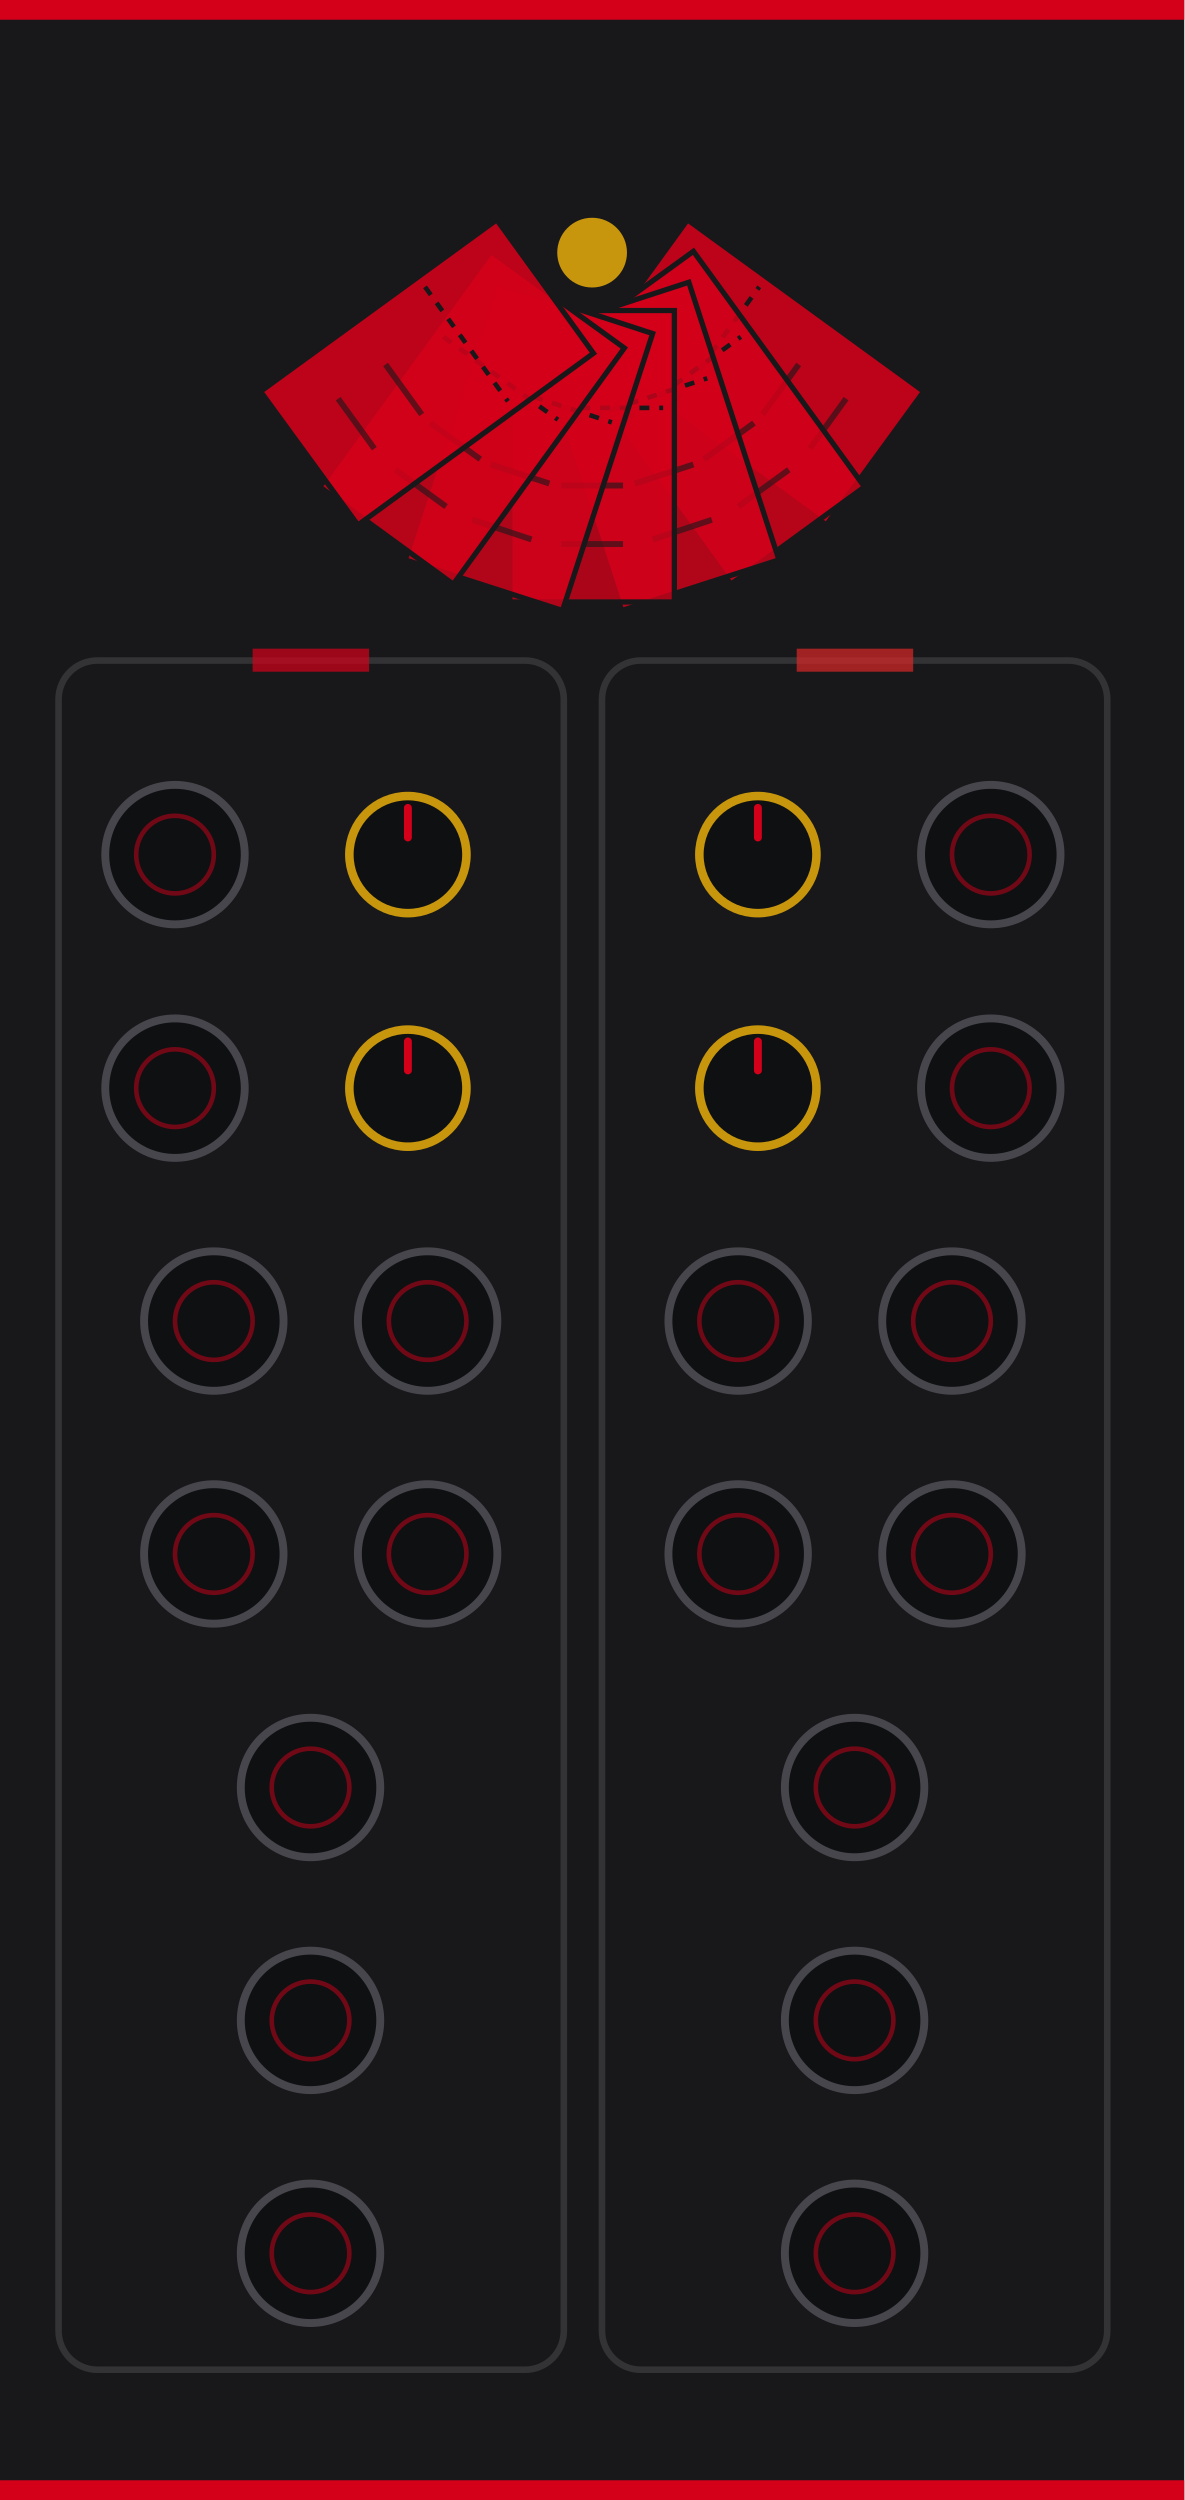
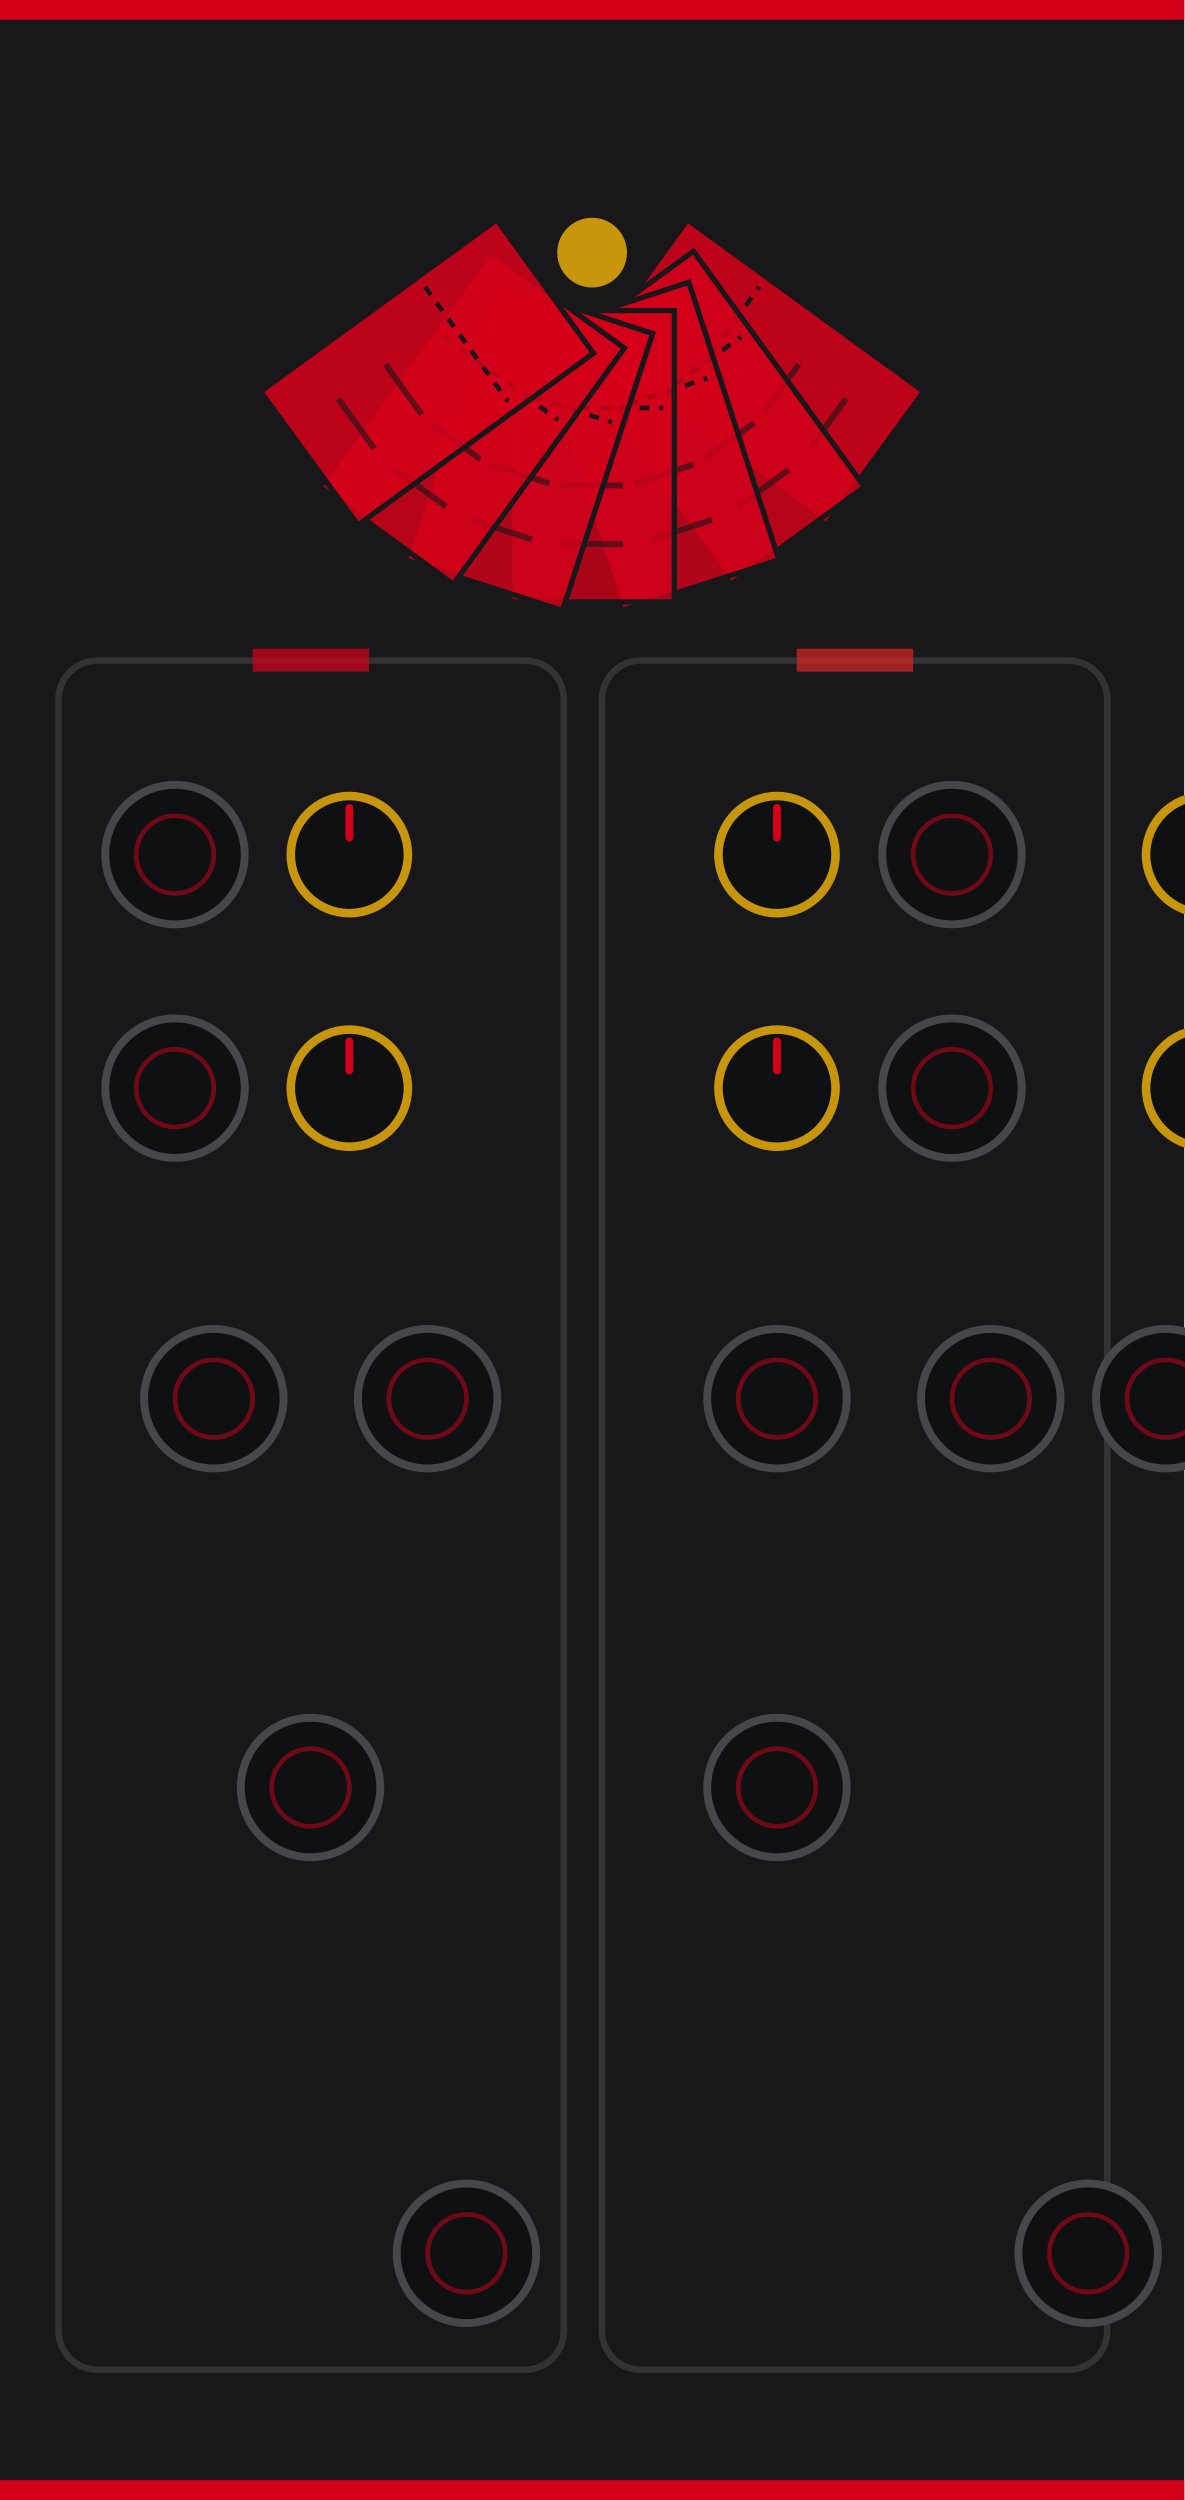
<svg xmlns="http://www.w3.org/2000/svg" width="180" height="380" viewBox="0 0 180 380">
  <rect width="180" height="380" fill="#18181a" />
  <rect x="0" y="0" width="180" height="3" fill="#d4001a" />
  <rect x="0" y="377" width="180" height="3" fill="#d4001a" />
  <rect x="8.9" y="100.4" width="76.8" height="259.8" rx="5.9" fill="none" stroke="#3a3a3e" stroke-width="1.0" stroke-opacity="0.8" />
  <rect x="91.5" y="100.4" width="76.8" height="259.8" rx="5.9" fill="none" stroke="#3a3a3e" stroke-width="1.0" stroke-opacity="0.8" />
  <rect x="38.4" y="98.6" width="17.7" height="3.5" fill="#d4001a" opacity="0.7" />
  <rect x="121.1" y="98.6" width="17.7" height="3.5" fill="#dc2626" opacity="0.7" />
  <g>
    <path d="M 89.8 53.7 L 104.5 33.4 L 140.4 59.5 L 125.6 79.8 Z" fill="#d4001a" fill-opacity="0.87" stroke="#18181a" stroke-width="0.8" />
    <line x1="102.8" y1="61.0" x2="115.4" y2="43.6" stroke="#18181a" stroke-width="0.7" stroke-dasharray="1.5,1.5" />
    <line x1="115.9" y1="63.0" x2="121.4" y2="55.4" stroke="#18181a" stroke-width="0.9" stroke-opacity="0.6" />
    <line x1="123.1" y1="68.2" x2="128.6" y2="60.6" stroke="#18181a" stroke-width="0.9" stroke-opacity="0.6" />
    <path d="M 85.1 52.9 L 105.4 38.2 L 131.4 74.0 L 111.1 88.8 Z" fill="#d4001a" fill-opacity="0.84" stroke="#18181a" stroke-width="0.8" />
    <line x1="95.2" y1="63.8" x2="112.6" y2="51.2" stroke="#18181a" stroke-width="0.7" stroke-dasharray="1.5,1.5" />
    <line x1="107.0" y1="69.8" x2="114.6" y2="64.3" stroke="#18181a" stroke-width="0.9" stroke-opacity="0.6" />
    <line x1="112.2" y1="77.0" x2="119.9" y2="71.4" stroke="#18181a" stroke-width="0.9" stroke-opacity="0.6" />
    <path d="M 80.8 50.7 L 104.7 42.9 L 118.4 85.1 L 94.5 92.8 Z" fill="#d4001a" fill-opacity="0.81" stroke="#18181a" stroke-width="0.8" />
    <line x1="87.0" y1="64.2" x2="107.5" y2="57.5" stroke="#18181a" stroke-width="0.7" stroke-dasharray="1.5,1.5" />
    <line x1="96.5" y1="73.5" x2="105.4" y2="70.6" stroke="#18181a" stroke-width="0.9" stroke-opacity="0.6" />
    <line x1="99.2" y1="82.0" x2="108.2" y2="79.0" stroke="#18181a" stroke-width="0.9" stroke-opacity="0.6" />
    <path d="M 77.5 47.2 L 102.5 47.2 L 102.5 91.5 L 77.5 91.5 Z" fill="#d4001a" fill-opacity="0.78" stroke="#18181a" stroke-width="0.8" />
    <line x1="79.2" y1="62.0" x2="100.8" y2="62.0" stroke="#18181a" stroke-width="0.7" stroke-dasharray="1.5,1.5" />
    <line x1="85.3" y1="73.8" x2="94.7" y2="73.8" stroke="#18181a" stroke-width="0.9" stroke-opacity="0.6" />
    <line x1="85.3" y1="82.7" x2="94.7" y2="82.7" stroke="#18181a" stroke-width="0.9" stroke-opacity="0.6" />
    <path d="M 75.3 42.9 L 99.2 50.7 L 85.5 92.8 L 61.6 85.1 Z" fill="#d4001a" fill-opacity="0.81" stroke="#18181a" stroke-width="0.8" />
    <line x1="72.5" y1="57.5" x2="93.0" y2="64.2" stroke="#18181a" stroke-width="0.7" stroke-dasharray="1.5,1.5" />
    <line x1="74.6" y1="70.6" x2="83.5" y2="73.5" stroke="#18181a" stroke-width="0.9" stroke-opacity="0.6" />
    <line x1="71.8" y1="79.0" x2="80.8" y2="82.0" stroke="#18181a" stroke-width="0.9" stroke-opacity="0.6" />
    <path d="M 74.6 38.2 L 94.9 52.9 L 68.9 88.8 L 48.6 74.0 Z" fill="#d4001a" fill-opacity="0.84" stroke="#18181a" stroke-width="0.8" />
    <line x1="67.4" y1="51.2" x2="84.8" y2="63.8" stroke="#18181a" stroke-width="0.7" stroke-dasharray="1.5,1.5" />
    <line x1="65.4" y1="64.3" x2="73.0" y2="69.8" stroke="#18181a" stroke-width="0.9" stroke-opacity="0.6" />
    <line x1="60.1" y1="71.4" x2="67.8" y2="77.0" stroke="#18181a" stroke-width="0.9" stroke-opacity="0.6" />
    <path d="M 75.5 33.4 L 90.2 53.7 L 54.4 79.8 L 39.6 59.5 Z" fill="#d4001a" fill-opacity="0.87" stroke="#18181a" stroke-width="0.8" />
    <line x1="64.6" y1="43.6" x2="77.2" y2="61.0" stroke="#18181a" stroke-width="0.7" stroke-dasharray="1.5,1.5" />
    <line x1="58.6" y1="55.4" x2="64.1" y2="63.0" stroke="#18181a" stroke-width="0.9" stroke-opacity="0.6" />
    <line x1="51.4" y1="60.6" x2="56.9" y2="68.2" stroke="#18181a" stroke-width="0.9" stroke-opacity="0.6" />
    <circle cx="90.0" cy="38.4" r="5.3" fill="#c8960c" />
  </g>
  <g id="components">
    <circle id="input_RAFFLES_SLEW_R_CV" cx="26.6" cy="129.9" r="10.6" fill="#0f1012" stroke="#46464c" stroke-width="1.2" />
    <circle cx="26.6" cy="129.9" r="5.9" fill="none" stroke="#d4001a" stroke-width="0.7" opacity="0.5" />
-     <circle id="param_RAFFLES_SLEW_R_ATT" cx="62.0" cy="129.9" r="8.9" fill="#0f1012" stroke="#c8960c" stroke-width="1.3" />
-     <line x1="62.0" y1="127.3" x2="62.0" y2="122.8" stroke="#d4001a" stroke-width="1.2" stroke-linecap="round" />
-     <circle id="param_RAFFLES_SLEW_M_ATT" cx="115.2" cy="129.9" r="8.9" fill="#0f1012" stroke="#c8960c" stroke-width="1.3" />
-     <line x1="115.2" y1="127.3" x2="115.2" y2="122.8" stroke="#d4001a" stroke-width="1.2" stroke-linecap="round" />
-     <circle id="input_RAFFLES_SLEW_M_CV" cx="150.6" cy="129.9" r="10.6" fill="#0f1012" stroke="#46464c" stroke-width="1.2" />
-     <circle cx="150.6" cy="129.9" r="5.9" fill="none" stroke="#d4001a" stroke-width="0.7" opacity="0.5" />
+     <circle id="param_RAFFLES_SLEW_R_ATT" cx="53.1" cy="129.9" r="8.9" fill="#0f1012" stroke="#c8960c" stroke-width="1.3" />
+     <line x1="53.1" y1="127.3" x2="53.1" y2="122.8" stroke="#d4001a" stroke-width="1.2" stroke-linecap="round" />
+     <circle id="param_RAFFLES_SLEW_Q_ATT" cx="118.1" cy="129.9" r="8.9" fill="#0f1012" stroke="#c8960c" stroke-width="1.3" />
+     <line x1="118.1" y1="127.3" x2="118.1" y2="122.8" stroke="#d4001a" stroke-width="1.2" stroke-linecap="round" />
+     <circle id="input_RAFFLES_SLEW_Q_CV" cx="144.7" cy="129.9" r="10.6" fill="#0f1012" stroke="#46464c" stroke-width="1.2" />
+     <circle cx="144.7" cy="129.9" r="5.9" fill="none" stroke="#d4001a" stroke-width="0.7" opacity="0.5" />
+     <circle id="param_RAFFLES_SLEW_M_ATT" cx="183.1" cy="129.9" r="8.9" fill="#0f1012" stroke="#c8960c" stroke-width="1.3" />
+     <line x1="183.1" y1="127.3" x2="183.1" y2="122.8" stroke="#d4001a" stroke-width="1.2" stroke-linecap="round" />
+     <circle id="input_RAFFLES_SLEW_M_CV" cx="209.6" cy="129.9" r="10.6" fill="#0f1012" stroke="#46464c" stroke-width="1.2" />
+     <circle cx="209.6" cy="129.9" r="5.9" fill="none" stroke="#d4001a" stroke-width="0.7" opacity="0.5" />
    <circle id="input_RAFFLES_MIX_R_CV" cx="26.6" cy="165.4" r="10.6" fill="#0f1012" stroke="#46464c" stroke-width="1.2" />
    <circle cx="26.6" cy="165.4" r="5.9" fill="none" stroke="#d4001a" stroke-width="0.7" opacity="0.5" />
-     <circle id="param_RAFFLES_MIX_R_ATT" cx="62.0" cy="165.4" r="8.9" fill="#0f1012" stroke="#c8960c" stroke-width="1.3" />
-     <line x1="62.0" y1="162.7" x2="62.0" y2="158.3" stroke="#d4001a" stroke-width="1.2" stroke-linecap="round" />
-     <circle id="param_RAFFLES_MIX_M_ATT" cx="115.2" cy="165.4" r="8.9" fill="#0f1012" stroke="#c8960c" stroke-width="1.3" />
-     <line x1="115.2" y1="162.7" x2="115.2" y2="158.3" stroke="#d4001a" stroke-width="1.2" stroke-linecap="round" />
-     <circle id="input_RAFFLES_MIX_M_CV" cx="150.6" cy="165.4" r="10.6" fill="#0f1012" stroke="#46464c" stroke-width="1.2" />
-     <circle cx="150.6" cy="165.4" r="5.9" fill="none" stroke="#d4001a" stroke-width="0.7" opacity="0.5" />
-     <circle id="input_RAFFLES_GATE_TRIAL_R" cx="32.5" cy="200.8" r="10.6" fill="#0f1012" stroke="#46464c" stroke-width="1.2" />
-     <circle cx="32.5" cy="200.8" r="5.9" fill="none" stroke="#d4001a" stroke-width="0.7" opacity="0.5" />
-     <circle id="input_RAFFLES_GATE_TRIAL_M" cx="144.7" cy="200.8" r="10.6" fill="#0f1012" stroke="#46464c" stroke-width="1.2" />
-     <circle cx="144.7" cy="200.8" r="5.9" fill="none" stroke="#d4001a" stroke-width="0.7" opacity="0.5" />
-     <circle id="input_RAFFLES_GATE_REDICE_R" cx="32.5" cy="236.2" r="10.6" fill="#0f1012" stroke="#46464c" stroke-width="1.2" />
-     <circle cx="32.5" cy="236.2" r="5.9" fill="none" stroke="#d4001a" stroke-width="0.7" opacity="0.5" />
-     <circle id="input_RAFFLES_GATE_REDICE_M" cx="144.7" cy="236.2" r="10.6" fill="#0f1012" stroke="#46464c" stroke-width="1.2" />
-     <circle cx="144.7" cy="236.2" r="5.9" fill="none" stroke="#d4001a" stroke-width="0.7" opacity="0.5" />
-     <circle id="input_RAFFLES_GATE_LASTTRIAL_R" cx="65.0" cy="200.8" r="10.6" fill="#0f1012" stroke="#46464c" stroke-width="1.2" />
-     <circle cx="65.0" cy="200.8" r="5.9" fill="none" stroke="#d4001a" stroke-width="0.7" opacity="0.5" />
-     <circle id="input_RAFFLES_GATE_LASTTRIAL_M" cx="112.2" cy="200.8" r="10.6" fill="#0f1012" stroke="#46464c" stroke-width="1.2" />
-     <circle cx="112.2" cy="200.8" r="5.9" fill="none" stroke="#d4001a" stroke-width="0.7" opacity="0.5" />
-     <circle id="input_RAFFLES_GATE_LASTDICE_R" cx="65.0" cy="236.2" r="10.6" fill="#0f1012" stroke="#46464c" stroke-width="1.2" />
-     <circle cx="65.0" cy="236.2" r="5.9" fill="none" stroke="#d4001a" stroke-width="0.7" opacity="0.5" />
-     <circle id="input_RAFFLES_GATE_LASTDICE_M" cx="112.2" cy="236.2" r="10.6" fill="#0f1012" stroke="#46464c" stroke-width="1.2" />
-     <circle cx="112.2" cy="236.2" r="5.9" fill="none" stroke="#d4001a" stroke-width="0.7" opacity="0.5" />
-     <circle id="input_RAFFLES_GATE_LIVESRC_R" cx="47.2" cy="271.7" r="10.6" fill="#0f1012" stroke="#46464c" stroke-width="1.2" />
+     <circle id="param_RAFFLES_MIX_R_ATT" cx="53.1" cy="165.4" r="8.9" fill="#0f1012" stroke="#c8960c" stroke-width="1.3" />
+     <line x1="53.1" y1="162.7" x2="53.1" y2="158.3" stroke="#d4001a" stroke-width="1.2" stroke-linecap="round" />
+     <circle id="param_RAFFLES_MIX_Q_ATT" cx="118.1" cy="165.4" r="8.9" fill="#0f1012" stroke="#c8960c" stroke-width="1.3" />
+     <line x1="118.1" y1="162.7" x2="118.1" y2="158.3" stroke="#d4001a" stroke-width="1.2" stroke-linecap="round" />
+     <circle id="input_RAFFLES_MIX_Q_CV" cx="144.7" cy="165.4" r="10.6" fill="#0f1012" stroke="#46464c" stroke-width="1.2" />
+     <circle cx="144.7" cy="165.4" r="5.9" fill="none" stroke="#d4001a" stroke-width="0.7" opacity="0.5" />
+     <circle id="param_RAFFLES_MIX_M_ATT" cx="183.1" cy="165.4" r="8.9" fill="#0f1012" stroke="#c8960c" stroke-width="1.3" />
+     <line x1="183.1" y1="162.7" x2="183.1" y2="158.3" stroke="#d4001a" stroke-width="1.2" stroke-linecap="round" />
+     <circle id="input_RAFFLES_MIX_M_CV" cx="209.6" cy="165.4" r="10.6" fill="#0f1012" stroke="#46464c" stroke-width="1.2" />
+     <circle cx="209.6" cy="165.4" r="5.9" fill="none" stroke="#d4001a" stroke-width="0.7" opacity="0.5" />
+     <circle id="input_RAFFLES_GATE_REDICE_R" cx="32.5" cy="212.6" r="10.6" fill="#0f1012" stroke="#46464c" stroke-width="1.2" />
+     <circle cx="32.5" cy="212.6" r="5.9" fill="none" stroke="#d4001a" stroke-width="0.7" opacity="0.5" />
+     <circle id="input_RAFFLES_GATE_LASTDICE_R" cx="65.0" cy="212.6" r="10.6" fill="#0f1012" stroke="#46464c" stroke-width="1.2" />
+     <circle cx="65.0" cy="212.6" r="5.9" fill="none" stroke="#d4001a" stroke-width="0.7" opacity="0.5" />
+     <circle id="input_RAFFLES_GATE_REDICE_Q" cx="118.1" cy="212.6" r="10.6" fill="#0f1012" stroke="#46464c" stroke-width="1.2" />
+     <circle cx="118.1" cy="212.6" r="5.9" fill="none" stroke="#d4001a" stroke-width="0.7" opacity="0.5" />
+     <circle id="input_RAFFLES_GATE_LASTDICE_Q" cx="150.6" cy="212.6" r="10.6" fill="#0f1012" stroke="#46464c" stroke-width="1.2" />
+     <circle cx="150.6" cy="212.6" r="5.9" fill="none" stroke="#d4001a" stroke-width="0.7" opacity="0.5" />
+     <circle id="input_RAFFLES_GATE_LASTDICE_M" cx="177.2" cy="212.6" r="10.6" fill="#0f1012" stroke="#46464c" stroke-width="1.2" />
+     <circle cx="177.2" cy="212.6" r="5.9" fill="none" stroke="#d4001a" stroke-width="0.7" opacity="0.5" />
+     <circle id="input_RAFFLES_GATE_REDICE_M" cx="209.6" cy="212.6" r="10.6" fill="#0f1012" stroke="#46464c" stroke-width="1.2" />
+     <circle cx="209.6" cy="212.6" r="5.9" fill="none" stroke="#d4001a" stroke-width="0.7" opacity="0.5" />
+     <circle id="input_RAFFLES_GATE_LIVESTATIC_R" cx="47.2" cy="271.7" r="10.6" fill="#0f1012" stroke="#46464c" stroke-width="1.2" />
    <circle cx="47.2" cy="271.7" r="5.9" fill="none" stroke="#d4001a" stroke-width="0.7" opacity="0.5" />
-     <circle id="input_RAFFLES_GATE_LIVESRC_M" cx="129.9" cy="271.7" r="10.6" fill="#0f1012" stroke="#46464c" stroke-width="1.2" />
-     <circle cx="129.9" cy="271.7" r="5.9" fill="none" stroke="#d4001a" stroke-width="0.7" opacity="0.5" />
-     <circle id="input_RAFFLES_GATE_LIVESTATIC_R" cx="47.2" cy="307.1" r="10.6" fill="#0f1012" stroke="#46464c" stroke-width="1.2" />
-     <circle cx="47.2" cy="307.1" r="5.9" fill="none" stroke="#d4001a" stroke-width="0.7" opacity="0.5" />
-     <circle id="input_RAFFLES_GATE_LIVESTATIC_M" cx="129.9" cy="307.1" r="10.6" fill="#0f1012" stroke="#46464c" stroke-width="1.2" />
-     <circle cx="129.9" cy="307.1" r="5.9" fill="none" stroke="#d4001a" stroke-width="0.7" opacity="0.5" />
-     <circle id="input_RAFFLES_GATE_RESEED_ROLL" cx="47.2" cy="342.5" r="10.6" fill="#0f1012" stroke="#46464c" stroke-width="1.2" />
-     <circle cx="47.2" cy="342.5" r="5.9" fill="none" stroke="#d4001a" stroke-width="0.7" opacity="0.5" />
-     <circle id="input_RAFFLES_GATE_RESEED_RESTART" cx="129.9" cy="342.5" r="10.6" fill="#0f1012" stroke="#46464c" stroke-width="1.2" />
-     <circle cx="129.9" cy="342.5" r="5.9" fill="none" stroke="#d4001a" stroke-width="0.7" opacity="0.5" />
+     <circle id="input_RAFFLES_GATE_LIVESTATIC_Q" cx="118.1" cy="271.7" r="10.6" fill="#0f1012" stroke="#46464c" stroke-width="1.2" />
+     <circle cx="118.1" cy="271.7" r="5.9" fill="none" stroke="#d4001a" stroke-width="0.7" opacity="0.5" />
+     <circle id="input_RAFFLES_GATE_LIVESTATIC_M" cx="191.9" cy="271.7" r="10.6" fill="#0f1012" stroke="#46464c" stroke-width="1.2" />
+     <circle cx="191.9" cy="271.7" r="5.9" fill="none" stroke="#d4001a" stroke-width="0.7" opacity="0.5" />
+     <circle id="input_RAFFLES_GATE_RESEED_ROLL" cx="70.9" cy="342.5" r="10.6" fill="#0f1012" stroke="#46464c" stroke-width="1.2" />
+     <circle cx="70.9" cy="342.5" r="5.9" fill="none" stroke="#d4001a" stroke-width="0.7" opacity="0.5" />
+     <circle id="input_RAFFLES_GATE_RESEED_RESTART" cx="165.4" cy="342.5" r="10.6" fill="#0f1012" stroke="#46464c" stroke-width="1.2" />
+     <circle cx="165.4" cy="342.5" r="5.9" fill="none" stroke="#d4001a" stroke-width="0.7" opacity="0.5" />
    <circle id="light_connect" cx="90.0" cy="366.1" r="0.5" fill="#000000" fill-opacity="0" />
  </g>
</svg>
